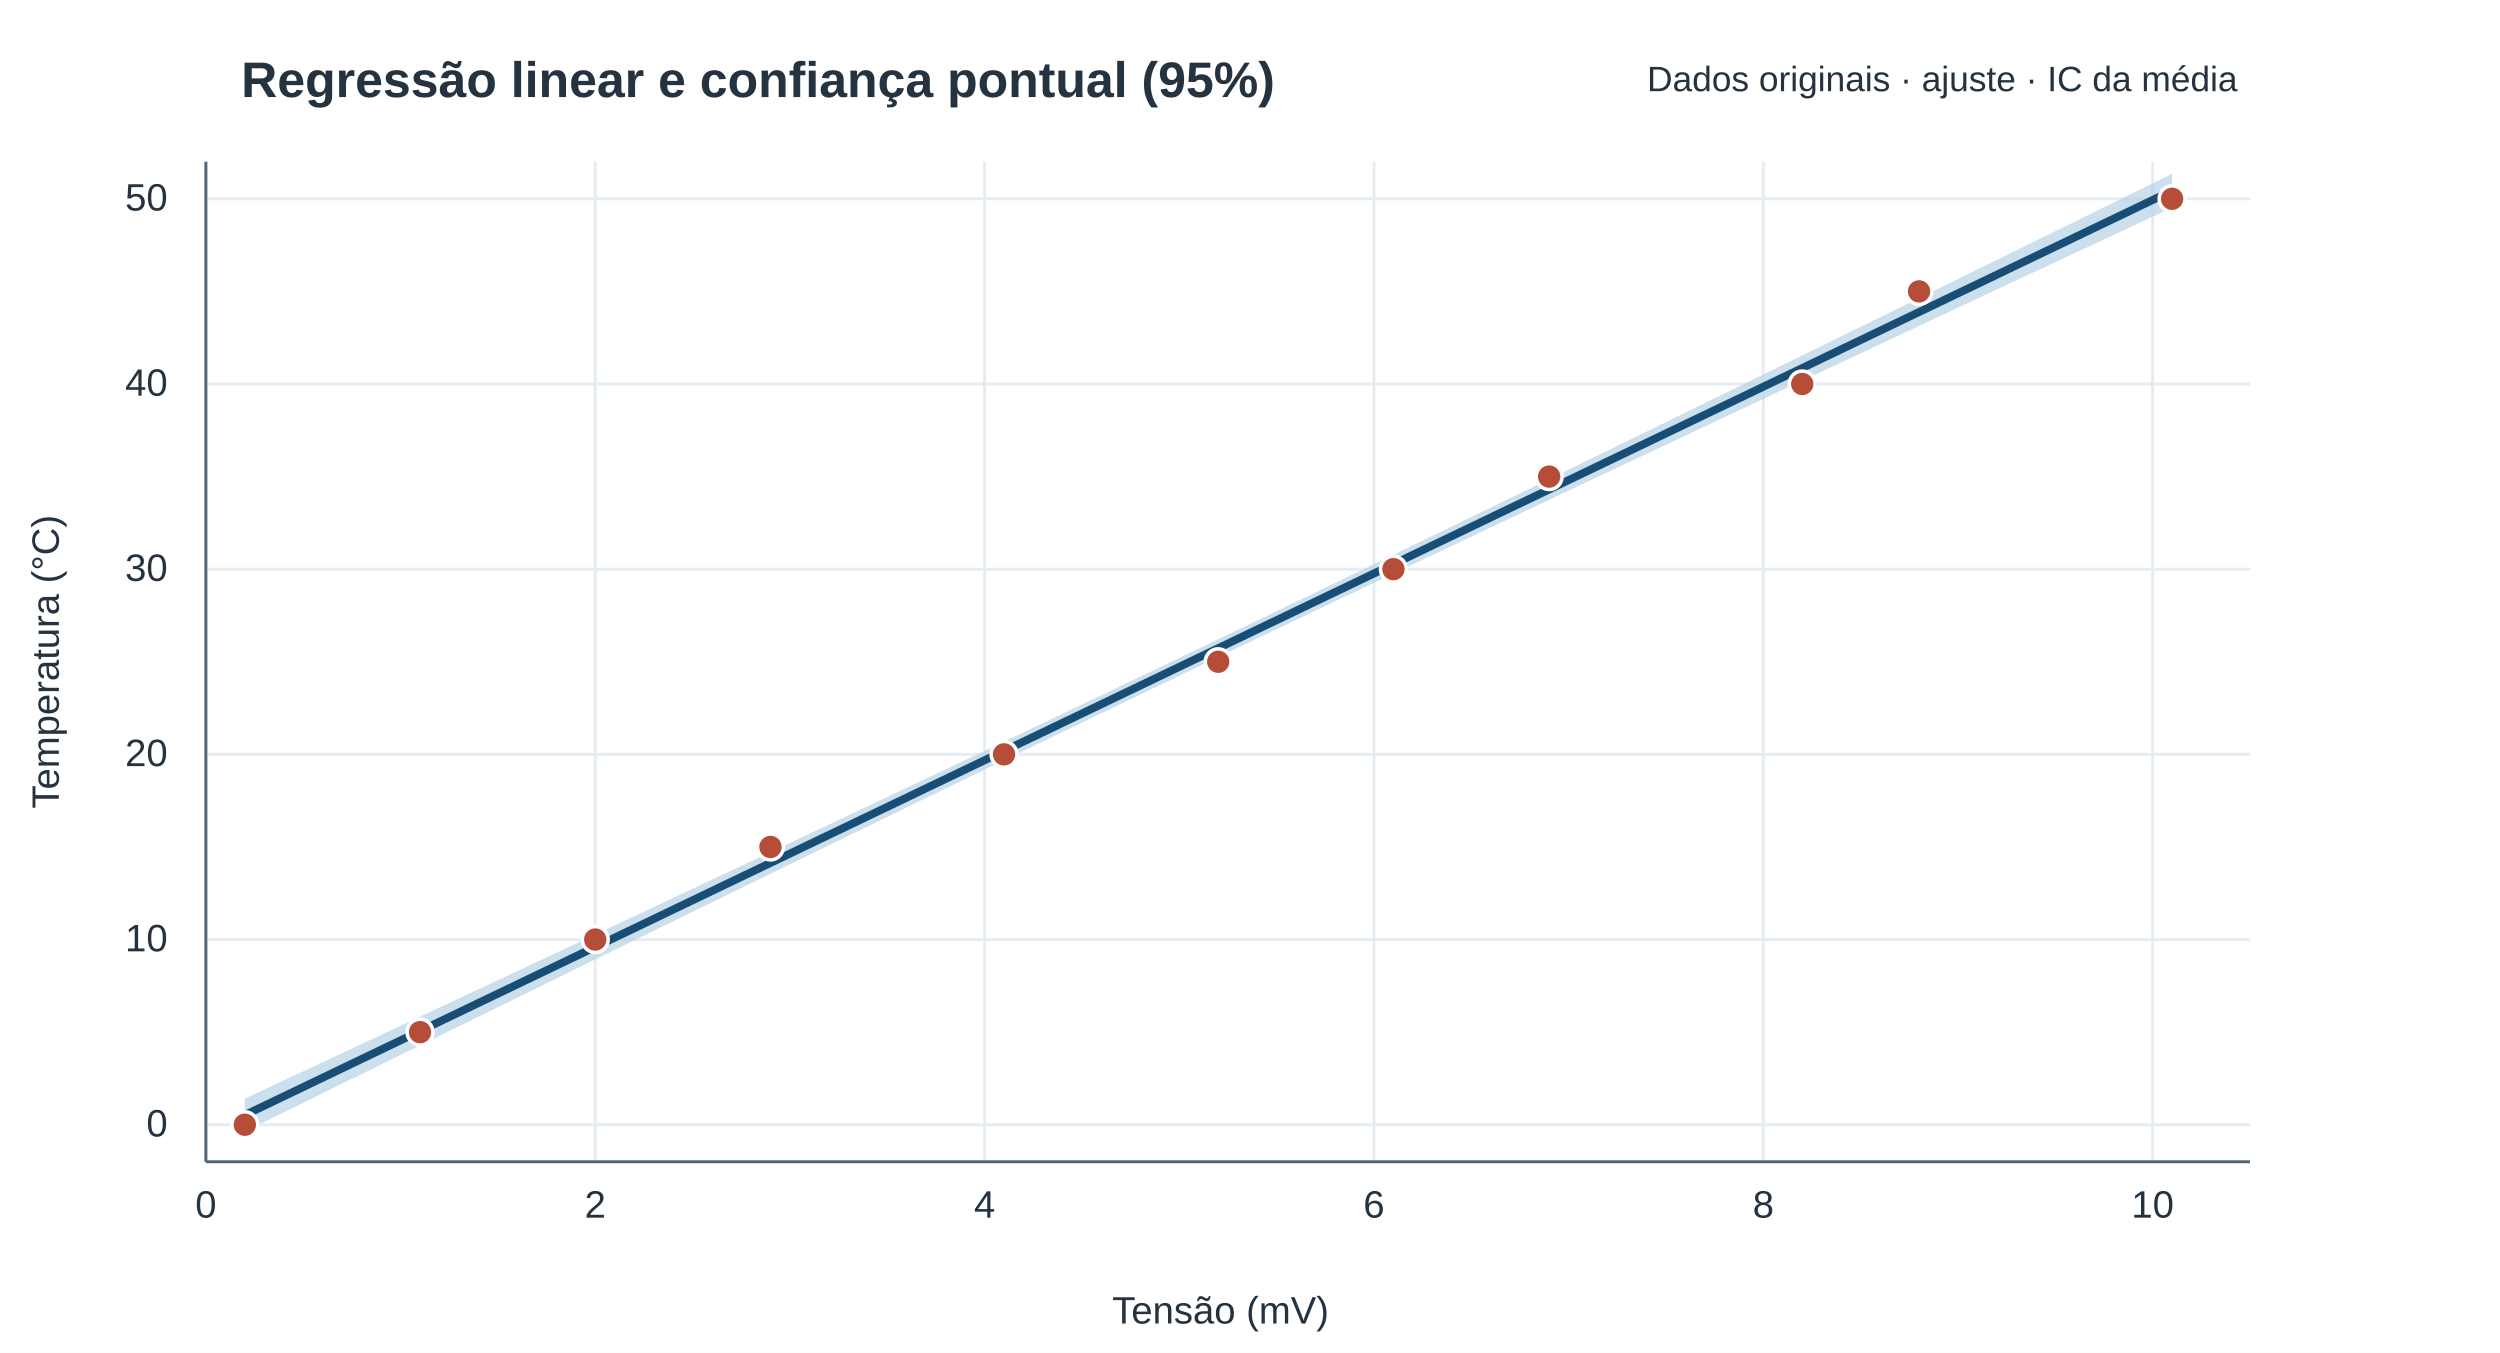
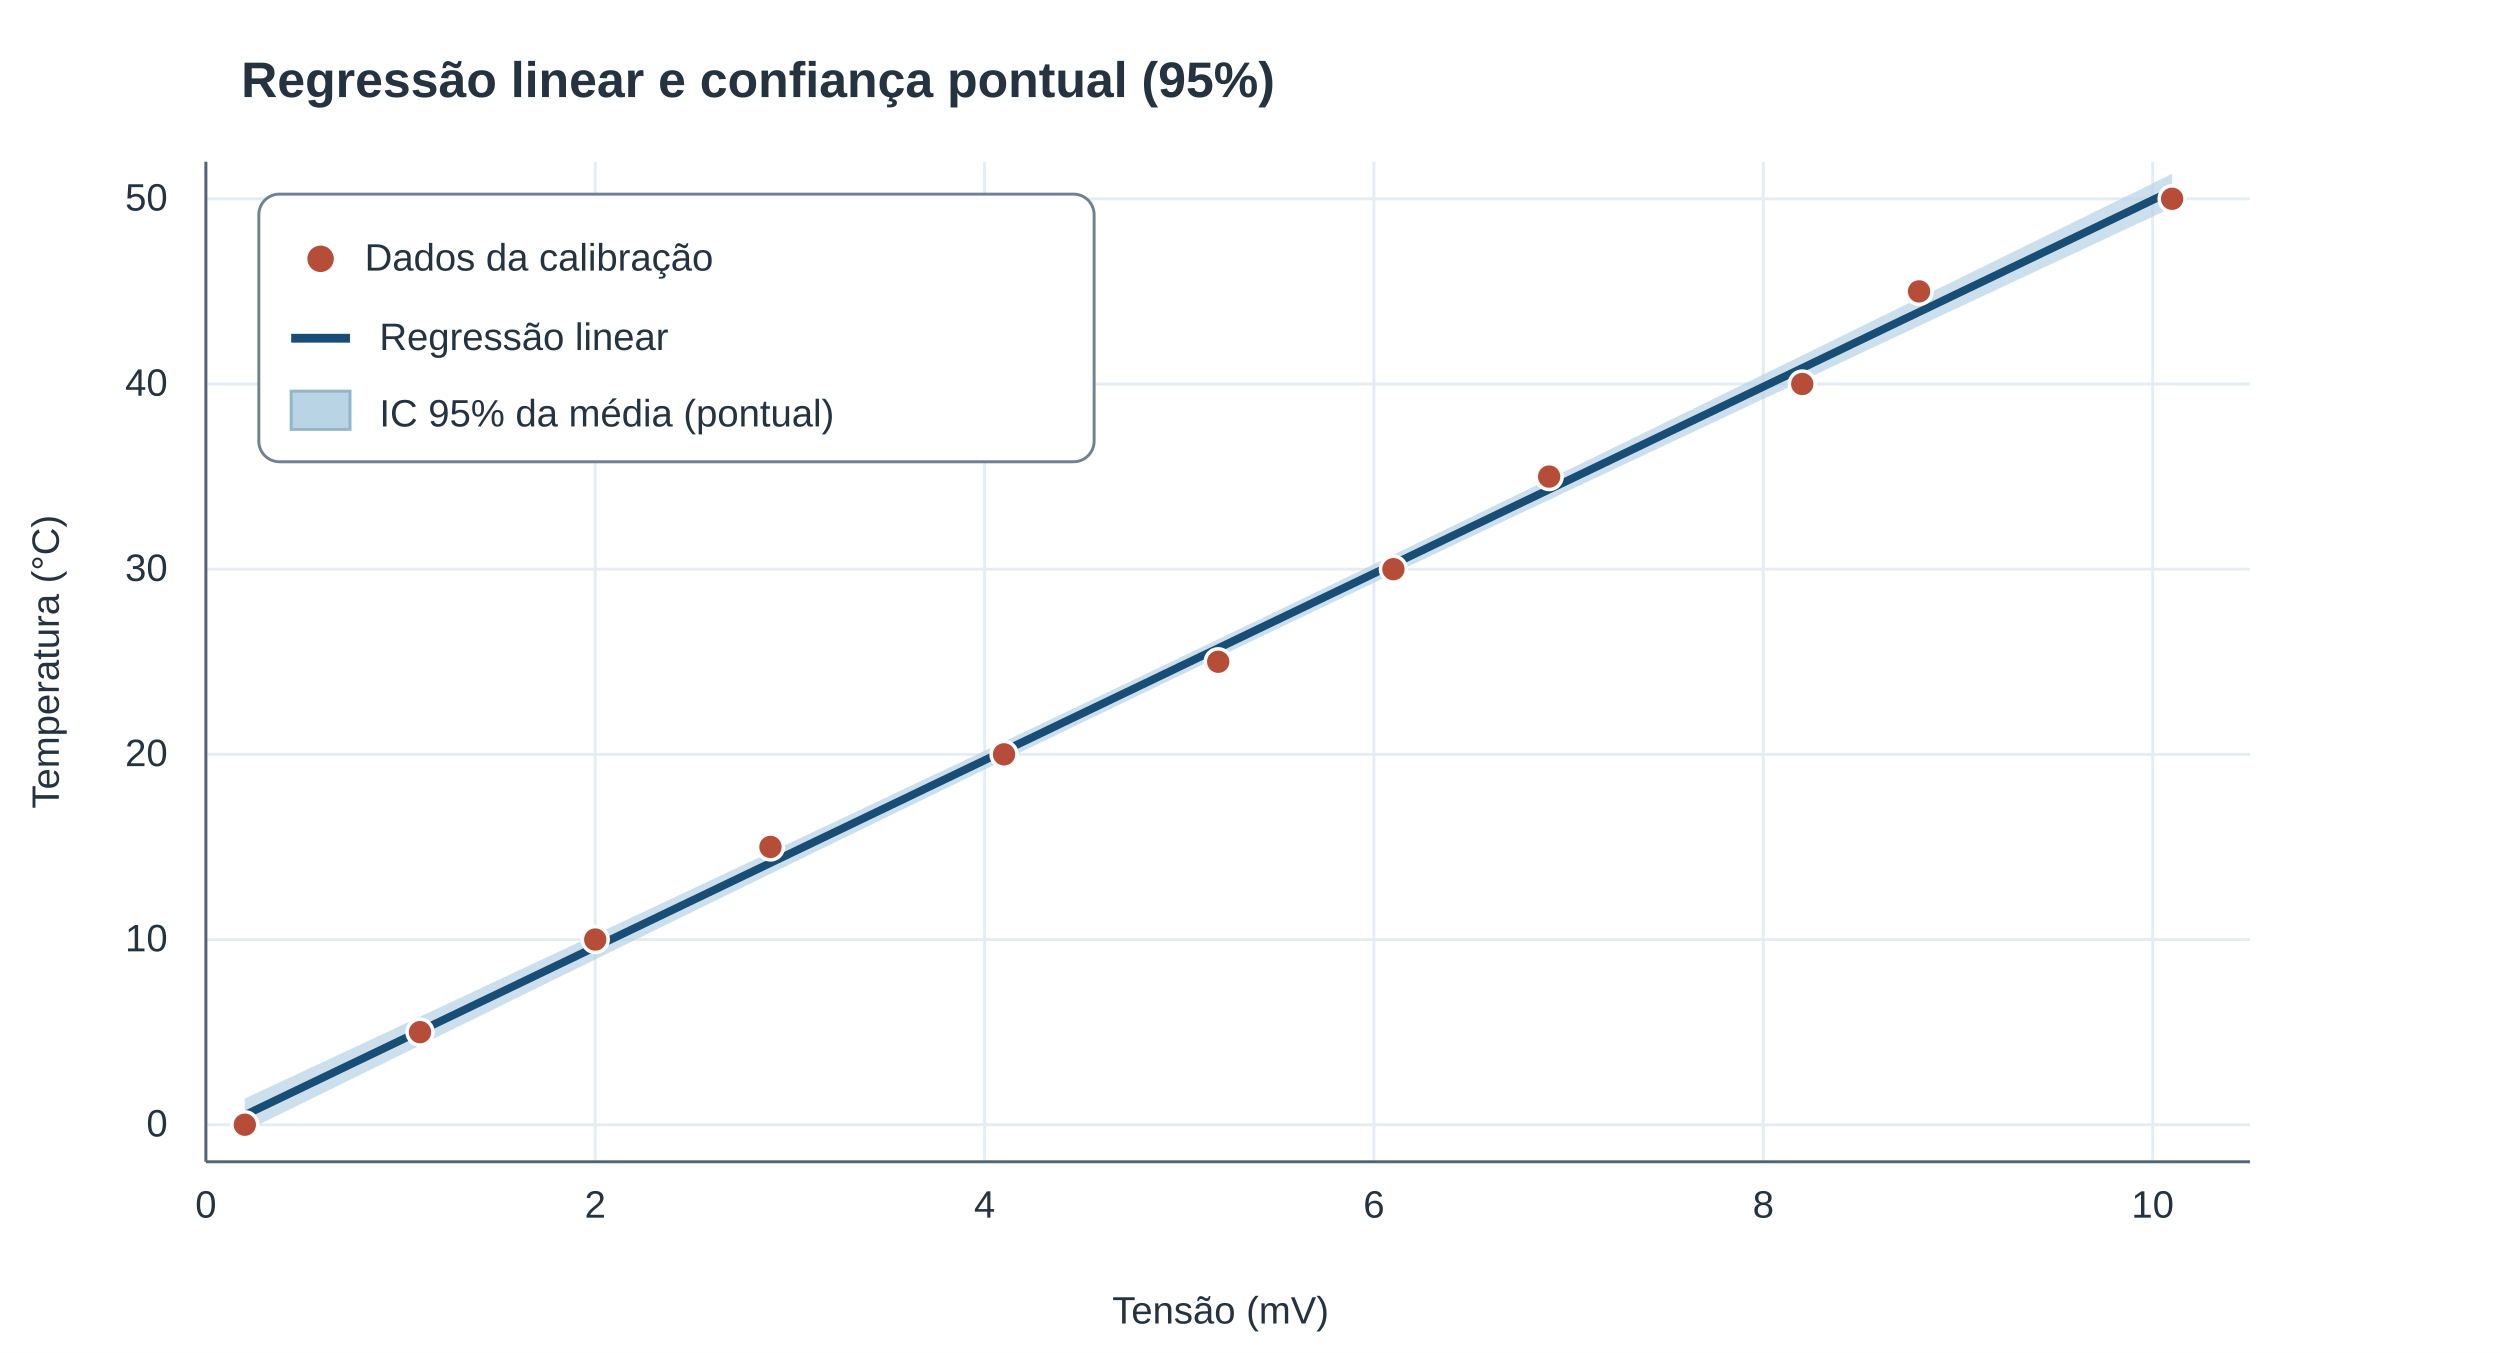
<svg xmlns="http://www.w3.org/2000/svg" width="850" height="460" viewBox="0 0 850 460" role="img" aria-labelledby="chart-title chart-desc">
  <rect width="850" height="460" fill="#fff" />
  <g font-family="Arial, Helvetica, sans-serif" font-size="13" fill="#253341">
    <line x1="70" y1="55" x2="70" y2="395" stroke="#e6edf2" />
    <text x="70" y="414" text-anchor="middle">0</text>
    <line x1="202.381" y1="55" x2="202.381" y2="395" stroke="#e6edf2" />
    <text x="202.381" y="414" text-anchor="middle">2</text>
    <line x1="334.762" y1="55" x2="334.762" y2="395" stroke="#e6edf2" />
    <text x="334.762" y="414" text-anchor="middle">4</text>
    <line x1="467.143" y1="55" x2="467.143" y2="395" stroke="#e6edf2" />
    <text x="467.143" y="414" text-anchor="middle">6</text>
    <line x1="599.524" y1="55" x2="599.524" y2="395" stroke="#e6edf2" />
    <text x="599.524" y="414" text-anchor="middle">8</text>
    <line x1="731.905" y1="55" x2="731.905" y2="395" stroke="#e6edf2" />
    <text x="731.905" y="414" text-anchor="middle">10</text>
    <line x1="70" y1="382.407" x2="765" y2="382.407" stroke="#e6edf2" />
    <text x="57" y="386.407" text-anchor="end">0</text>
    <line x1="70" y1="319.444" x2="765" y2="319.444" stroke="#e6edf2" />
    <text x="57" y="323.444" text-anchor="end">10</text>
    <line x1="70" y1="256.481" x2="765" y2="256.481" stroke="#e6edf2" />
    <text x="57" y="260.481" text-anchor="end">20</text>
    <line x1="70" y1="193.519" x2="765" y2="193.519" stroke="#e6edf2" />
    <text x="57" y="197.519" text-anchor="end">30</text>
    <line x1="70" y1="130.556" x2="765" y2="130.556" stroke="#e6edf2" />
    <text x="57" y="134.556" text-anchor="end">40</text>
    <line x1="70" y1="67.593" x2="765" y2="67.593" stroke="#e6edf2" />
    <text x="57" y="71.593" text-anchor="end">50</text>
    <line x1="70" y1="55" x2="70" y2="395" stroke="#526475" />
    <line x1="70" y1="395" x2="765" y2="395" stroke="#526475" />
    <text x="415" y="450" text-anchor="middle">Tensão (mV)</text>
    <text x="20" y="225" text-anchor="middle" transform="rotate(-90 20 225)">Temperatura (°C)</text>
    <polygon points="83.24,373.53 86.51,372 89.79,370.46 93.07,368.93 96.34,367.4 99.62,365.87 102.9,364.34 106.17,362.81 109.45,361.27 112.73,359.74 116,358.21 119.28,356.68 122.56,355.14 125.83,353.61 129.11,352.08 132.38,350.54 135.66,349.01 138.94,347.48 142.21,345.94 145.49,344.41 148.77,342.87 152.04,341.34 155.32,339.81 158.6,338.27 161.87,336.74 165.15,335.2 168.43,333.66 171.7,332.13 174.98,330.59 178.25,329.06 181.53,327.52 184.81,325.98 188.08,324.45 191.36,322.91 194.64,321.37 197.91,319.84 201.19,318.3 204.47,316.76 207.74,315.22 211.02,313.68 214.3,312.14 217.57,310.6 220.85,309.07 224.12,307.53 227.4,305.98 230.68,304.44 233.95,302.9 237.23,301.36 240.51,299.82 243.78,298.28 247.06,296.74 250.34,295.19 253.61,293.65 256.89,292.11 260.17,290.56 263.44,289.02 266.72,287.47 269.99,285.93 273.27,284.38 276.55,282.84 279.82,281.29 283.1,279.74 286.38,278.2 289.65,276.65 292.93,275.1 296.21,273.55 299.48,272 302.76,270.45 306.04,268.9 309.31,267.35 312.59,265.8 315.86,264.24 319.14,262.69 322.42,261.14 325.69,259.58 328.97,258.03 332.25,256.47 335.52,254.92 338.8,253.36 342.08,251.8 345.35,250.25 348.63,248.69 351.91,247.13 355.18,245.57 358.46,244.01 361.73,242.45 365.01,240.88 368.29,239.32 371.56,237.76 374.84,236.19 378.12,234.63 381.39,233.06 384.67,231.49 387.95,229.93 391.22,228.36 394.5,226.79 397.78,225.22 401.05,223.65 404.33,222.08 407.6,220.51 410.88,218.94 414.16,217.36 417.43,215.79 420.71,214.21 423.99,212.64 427.26,211.06 430.54,209.48 433.82,207.91 437.09,206.33 440.37,204.75 443.65,203.17 446.92,201.59 450.2,200.01 453.47,198.42 456.75,196.84 460.03,195.26 463.3,193.67 466.58,192.09 469.86,190.5 473.13,188.92 476.41,187.33 479.69,185.74 482.96,184.15 486.24,182.57 489.52,180.98 492.79,179.39 496.07,177.8 499.34,176.2 502.62,174.61 505.9,173.02 509.17,171.43 512.45,169.83 515.73,168.24 519,166.65 522.28,165.05 525.56,163.46 528.83,161.86 532.11,160.26 535.39,158.67 538.66,157.07 541.94,155.47 545.21,153.87 548.49,152.27 551.77,150.68 555.04,149.08 558.32,147.48 561.6,145.88 564.87,144.28 568.15,142.67 571.43,141.07 574.7,139.47 577.98,137.87 581.26,136.27 584.53,134.66 587.81,133.06 591.08,131.46 594.36,129.85 597.64,128.25 600.91,126.65 604.19,125.04 607.47,123.44 610.74,121.83 614.02,120.23 617.3,118.62 620.57,117.01 623.85,115.41 627.13,113.8 630.4,112.19 633.68,110.59 636.95,108.98 640.23,107.37 643.51,105.77 646.78,104.16 650.06,102.55 653.34,100.94 656.61,99.33 659.89,97.72 663.17,96.12 666.44,94.51 669.72,92.9 673,91.29 676.27,89.68 679.55,88.07 682.82,86.46 686.1,84.85 689.38,83.24 692.65,81.63 695.93,80.02 699.21,78.41 702.48,76.8 705.76,75.19 709.04,73.58 712.31,71.96 715.59,70.35 718.87,68.74 722.14,67.13 725.42,65.52 728.69,63.91 731.97,62.29 735.25,60.68 738.52,59.07 738.52,70.57 735.25,72.1 731.97,73.63 728.69,75.16 725.42,76.69 722.14,78.22 718.87,79.76 715.59,81.29 712.31,82.82 709.04,84.35 705.76,85.88 702.48,87.41 699.21,88.95 695.93,90.48 692.65,92.01 689.38,93.54 686.1,95.08 682.82,96.61 679.55,98.14 676.27,99.68 673,101.21 669.72,102.74 666.44,104.28 663.17,105.81 659.89,107.35 656.61,108.88 653.34,110.41 650.06,111.95 646.78,113.48 643.51,115.02 640.23,116.56 636.95,118.09 633.68,119.63 630.4,121.16 627.13,122.7 623.85,124.24 620.57,125.77 617.3,127.31 614.02,128.85 610.74,130.38 607.47,131.92 604.19,133.46 600.91,135 597.64,136.54 594.36,138.08 591.08,139.62 587.81,141.16 584.53,142.7 581.26,144.24 577.98,145.78 574.7,147.32 571.43,148.86 568.15,150.4 564.87,151.94 561.6,153.48 558.32,155.03 555.04,156.57 551.77,158.11 548.49,159.66 545.21,161.2 541.94,162.75 538.66,164.29 535.39,165.84 532.11,167.38 528.83,168.93 525.56,170.48 522.28,172.03 519,173.57 515.73,175.12 512.45,176.67 509.17,178.22 505.9,179.77 502.62,181.32 499.34,182.87 496.07,184.43 492.79,185.98 489.52,187.53 486.24,189.08 482.96,190.64 479.69,192.19 476.41,193.75 473.13,195.31 469.86,196.86 466.58,198.42 463.3,199.98 460.03,201.54 456.75,203.1 453.47,204.66 450.2,206.22 446.92,207.78 443.65,209.34 440.37,210.9 437.09,212.47 433.82,214.03 430.54,215.6 427.26,217.16 423.99,218.73 420.71,220.3 417.43,221.87 414.16,223.43 410.88,225 407.6,226.57 404.33,228.15 401.05,229.72 397.78,231.29 394.5,232.86 391.22,234.44 387.95,236.01 384.67,237.59 381.39,239.16 378.12,240.74 374.84,242.32 371.56,243.9 368.29,245.48 365.01,247.06 361.73,248.64 358.46,250.22 355.18,251.8 351.91,253.39 348.63,254.97 345.35,256.55 342.08,258.14 338.8,259.72 335.52,261.31 332.25,262.9 328.97,264.49 325.69,266.07 322.42,267.66 319.14,269.25 315.86,270.84 312.59,272.43 309.31,274.02 306.04,275.62 302.76,277.21 299.48,278.8 296.21,280.39 292.93,281.99 289.65,283.58 286.38,285.18 283.1,286.77 279.82,288.37 276.55,289.97 273.27,291.56 269.99,293.16 266.72,294.76 263.44,296.36 260.17,297.95 256.89,299.55 253.61,301.15 250.34,302.75 247.06,304.35 243.78,305.95 240.51,307.55 237.23,309.16 233.95,310.76 230.68,312.36 227.4,313.96 224.12,315.57 220.85,317.17 217.57,318.77 214.3,320.38 211.02,321.98 207.74,323.58 204.47,325.19 201.19,326.79 197.91,328.4 194.64,330 191.36,331.61 188.08,333.22 184.81,334.82 181.53,336.43 178.25,338.04 174.98,339.64 171.7,341.25 168.43,342.86 165.15,344.46 161.87,346.07 158.6,347.68 155.32,349.29 152.04,350.9 148.77,352.51 145.49,354.11 142.21,355.72 138.94,357.33 135.66,358.94 132.38,360.55 129.11,362.16 125.83,363.77 122.56,365.38 119.28,366.99 116,368.6 112.73,370.21 109.45,371.82 106.17,373.43 102.9,375.04 99.62,376.66 96.34,378.27 93.07,379.88 89.79,381.49 86.51,383.1 83.24,384.71" fill="#b9d4e5" opacity=".75" />
    <polyline fill="none" stroke="#184d75" stroke-width="2.7" stroke-linejoin="round" points="83.24,379.12 86.51,377.55 89.79,375.98 93.07,374.41 96.34,372.83 99.62,371.26 102.9,369.69 106.17,368.12 109.45,366.55 112.73,364.98 116,363.4 119.28,361.83 122.56,360.26 125.83,358.69 129.11,357.12 132.38,355.55 135.66,353.98 138.94,352.4 142.21,350.83 145.49,349.26 148.77,347.69 152.04,346.12 155.32,344.55 158.6,342.98 161.87,341.4 165.15,339.83 168.43,338.26 171.7,336.69 174.98,335.12 178.25,333.55 181.53,331.97 184.81,330.4 188.08,328.83 191.36,327.26 194.64,325.69 197.91,324.12 201.19,322.55 204.47,320.97 207.74,319.4 211.02,317.83 214.3,316.26 217.57,314.69 220.85,313.12 224.12,311.55 227.4,309.97 230.68,308.4 233.95,306.83 237.23,305.26 240.51,303.69 243.78,302.12 247.06,300.54 250.34,298.97 253.61,297.4 256.89,295.83 260.17,294.26 263.44,292.69 266.72,291.12 269.99,289.54 273.27,287.97 276.55,286.4 279.82,284.83 283.1,283.26 286.38,281.69 289.65,280.12 292.93,278.54 296.21,276.97 299.48,275.4 302.76,273.83 306.04,272.26 309.31,270.69 312.59,269.11 315.86,267.54 319.14,265.97 322.42,264.4 325.69,262.83 328.97,261.26 332.25,259.69 335.52,258.11 338.8,256.54 342.08,254.97 345.35,253.4 348.63,251.83 351.91,250.26 355.18,248.69 358.46,247.11 361.73,245.54 365.01,243.97 368.29,242.4 371.56,240.83 374.84,239.26 378.12,237.68 381.39,236.11 384.67,234.54 387.95,232.97 391.22,231.4 394.5,229.83 397.78,228.26 401.05,226.68 404.33,225.11 407.6,223.54 410.88,221.97 414.16,220.4 417.43,218.83 420.71,217.26 423.99,215.68 427.26,214.11 430.54,212.54 433.82,210.97 437.09,209.4 440.37,207.83 443.65,206.25 446.92,204.68 450.2,203.11 453.47,201.54 456.75,199.97 460.03,198.4 463.3,196.83 466.58,195.25 469.86,193.68 473.13,192.11 476.41,190.54 479.69,188.97 482.96,187.4 486.24,185.82 489.52,184.25 492.79,182.68 496.07,181.11 499.34,179.54 502.62,177.97 505.9,176.4 509.17,174.82 512.45,173.25 515.73,171.68 519,170.11 522.28,168.54 525.56,166.97 528.83,165.4 532.11,163.82 535.39,162.25 538.66,160.68 541.94,159.11 545.21,157.54 548.49,155.97 551.77,154.39 555.04,152.82 558.32,151.25 561.6,149.68 564.87,148.11 568.15,146.54 571.43,144.97 574.7,143.39 577.98,141.82 581.26,140.25 584.53,138.68 587.81,137.11 591.08,135.54 594.36,133.97 597.64,132.39 600.91,130.82 604.19,129.25 607.47,127.68 610.74,126.11 614.02,124.54 617.3,122.96 620.57,121.39 623.85,119.82 627.13,118.25 630.4,116.68 633.68,115.11 636.95,113.54 640.23,111.96 643.51,110.39 646.78,108.82 650.06,107.25 653.34,105.68 656.61,104.11 659.89,102.54 663.17,100.96 666.44,99.39 669.72,97.82 673,96.25 676.27,94.68 679.55,93.11 682.82,91.53 686.1,89.96 689.38,88.39 692.65,86.82 695.93,85.25 699.21,83.68 702.48,82.11 705.76,80.53 709.04,78.96 712.31,77.39 715.59,75.82 718.87,74.25 722.14,72.68 725.42,71.11 728.69,69.53 731.97,67.96 735.25,66.39 738.52,64.82" />
    <circle cx="83.24" cy="382.41" r="4.4" fill="#b64d38" stroke="#fff" stroke-width="1.2" />
    <circle cx="142.81" cy="350.93" r="4.4" fill="#b64d38" stroke="#fff" stroke-width="1.2" />
    <circle cx="202.38" cy="319.44" r="4.4" fill="#b64d38" stroke="#fff" stroke-width="1.2" />
    <circle cx="261.95" cy="287.96" r="4.4" fill="#b64d38" stroke="#fff" stroke-width="1.2" />
    <circle cx="341.38" cy="256.48" r="4.4" fill="#b64d38" stroke="#fff" stroke-width="1.2" />
    <circle cx="414.19" cy="225" r="4.4" fill="#b64d38" stroke="#fff" stroke-width="1.2" />
    <circle cx="473.76" cy="193.52" r="4.4" fill="#b64d38" stroke="#fff" stroke-width="1.2" />
    <circle cx="526.71" cy="162.04" r="4.4" fill="#b64d38" stroke="#fff" stroke-width="1.2" />
    <circle cx="612.76" cy="130.56" r="4.4" fill="#b64d38" stroke="#fff" stroke-width="1.2" />
    <circle cx="652.48" cy="99.07" r="4.4" fill="#b64d38" stroke="#fff" stroke-width="1.2" />
    <circle cx="738.52" cy="67.59" r="4.4" fill="#b64d38" stroke="#fff" stroke-width="1.2" />
    <text x="82" y="33" font-weight="bold" font-size="17">Regressão linear e confiança pontual (95%)</text>
-     <text x="560" y="31" font-size="12">Dados originais · ajuste · IC da média</text>
+     <g role="group" aria-label="Legenda: dados da calibração, ajuste linear e intervalo pontual de confiança de 95% da média">
+       <rect x="88" y="66" width="284" height="91" rx="7" fill="#ffffff" fill-opacity="0.97" stroke="#708192" stroke-width="1" />
+       <circle cx="109" cy="88" r="5" fill="#b64d38" stroke="#ffffff" stroke-width="1" />
+       <text x="124" y="92" font-size="13" fill="#253341">Dados da calibração</text>
+       <line x1="99" y1="115" x2="119" y2="115" stroke="#184d75" stroke-width="3" />
+       <text x="129" y="119" font-size="13" fill="#253341">Regressão linear</text>
+       <rect x="99" y="133" width="20" height="13" fill="#b9d4e5" stroke="#93b5c8" />
+       <text x="129" y="145" font-size="13" fill="#253341">IC 95% da média (pontual)</text>
+     </g>
  </g>
</svg>
